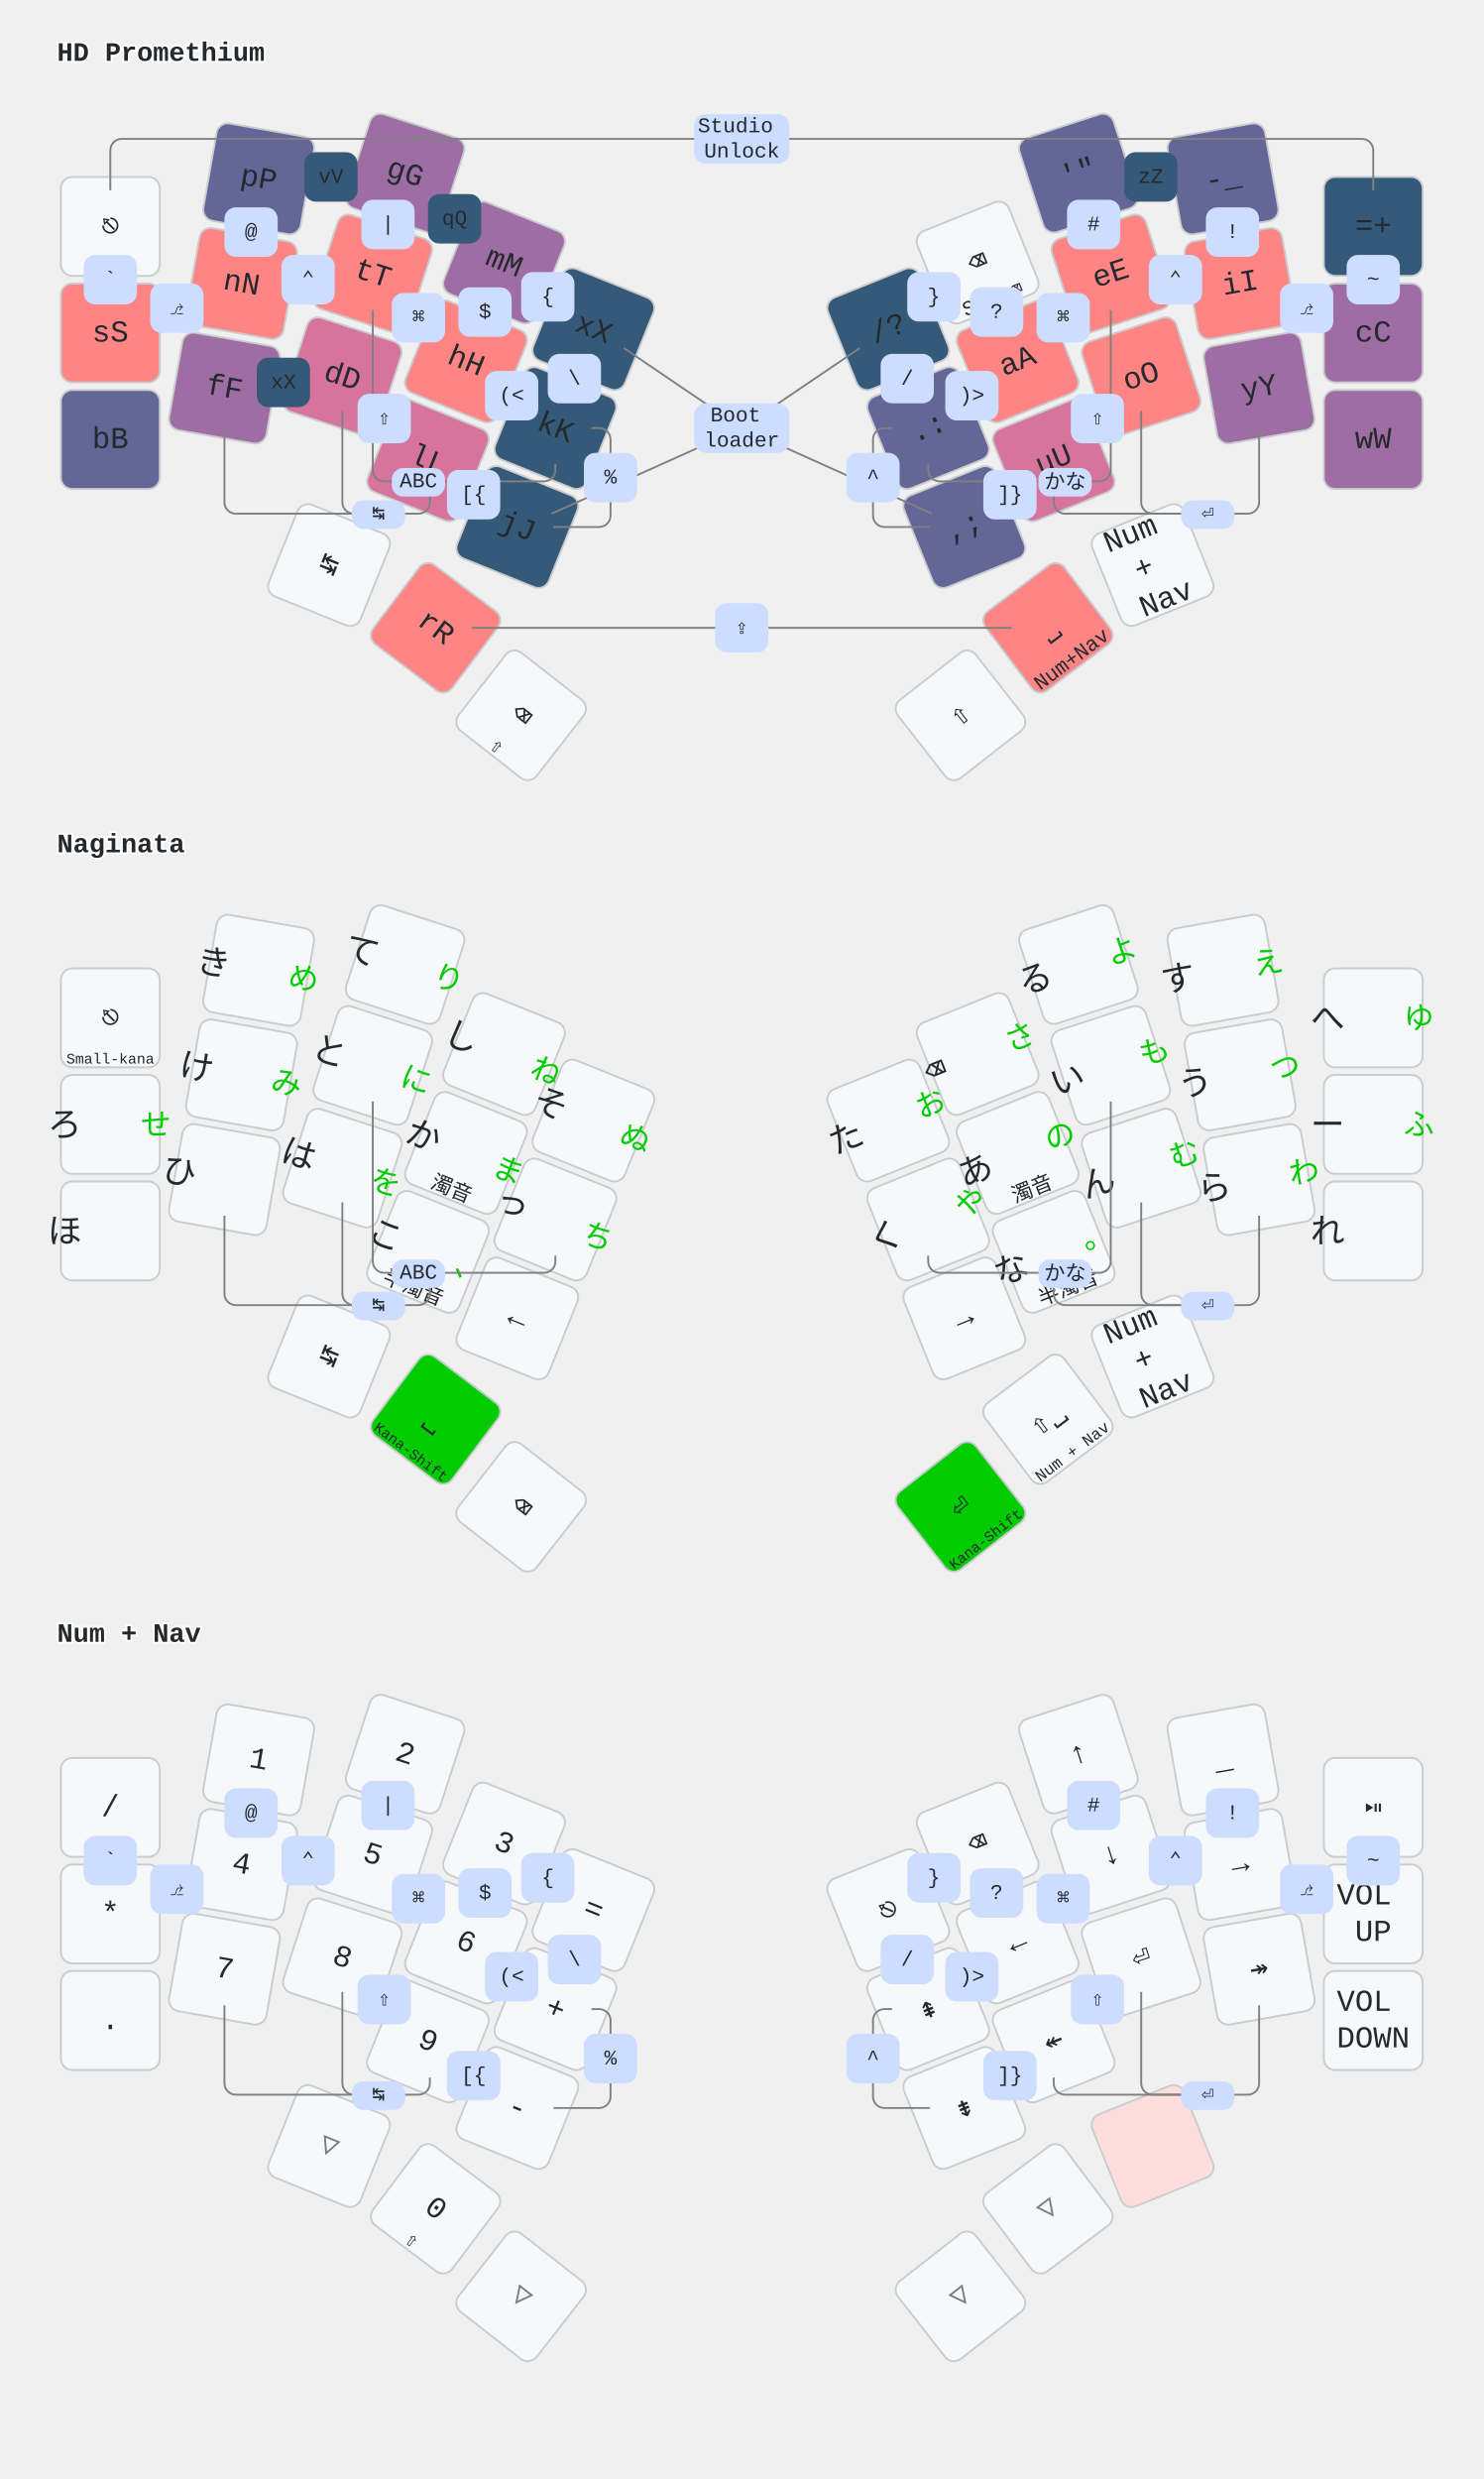
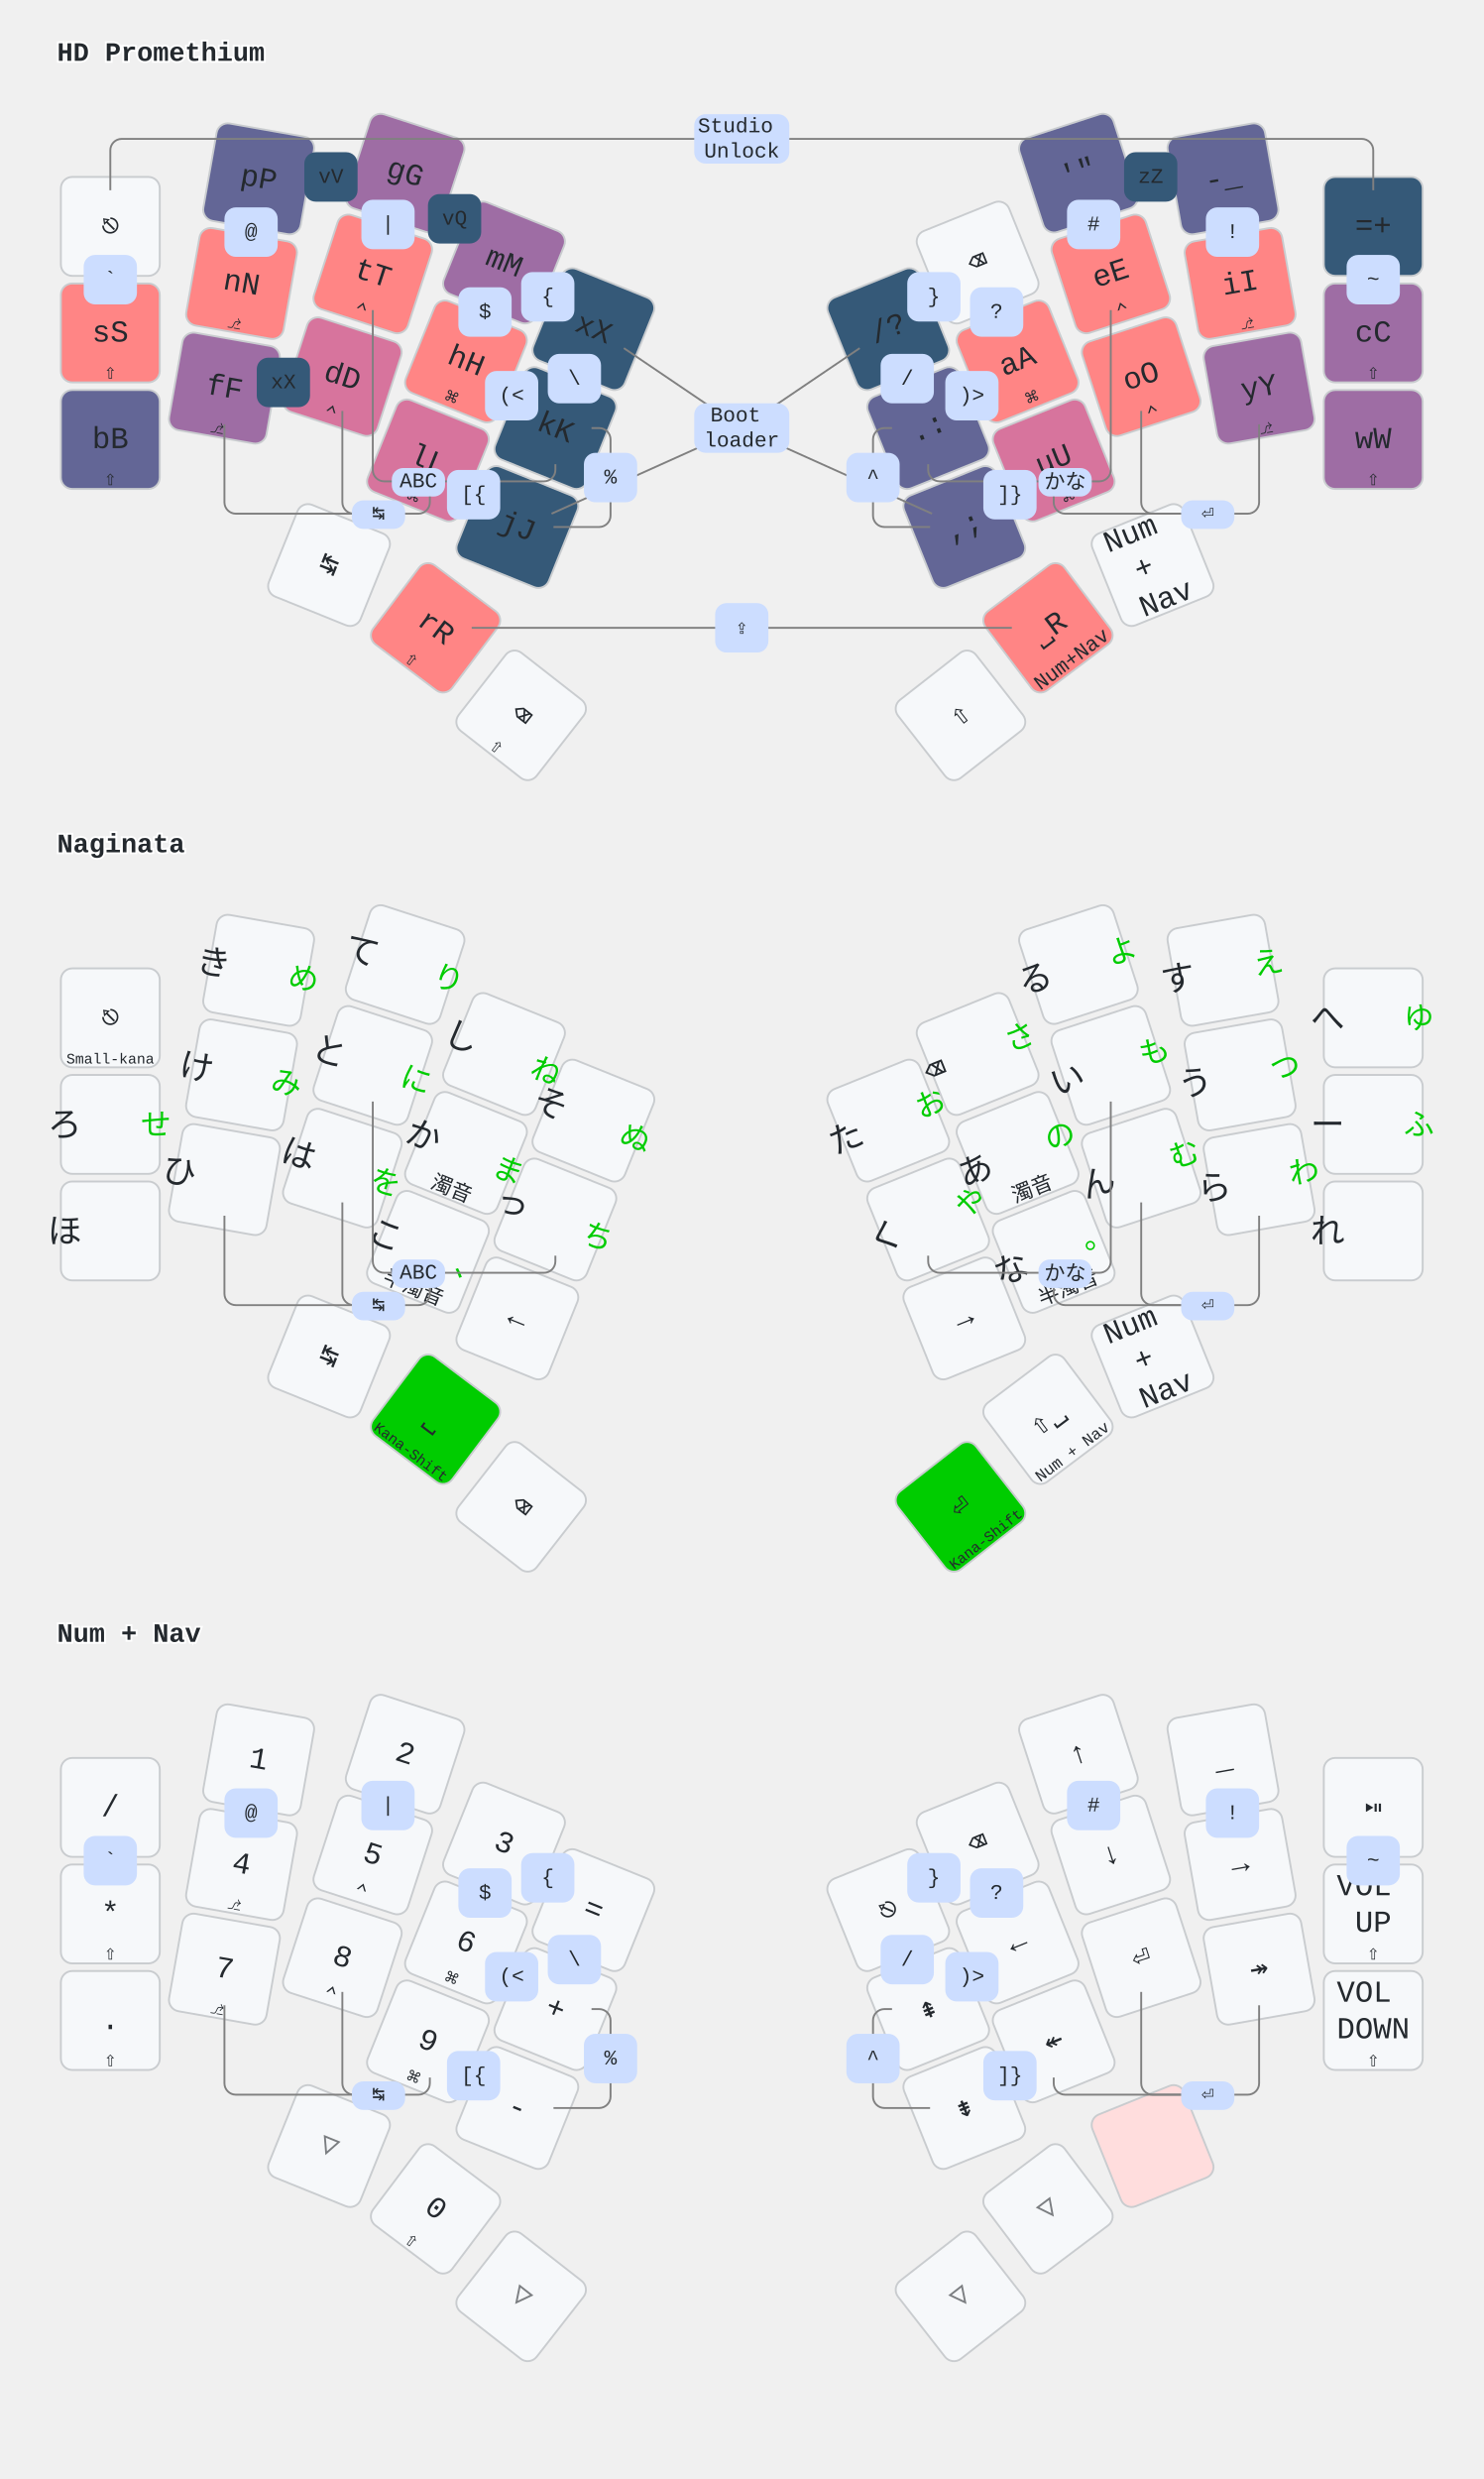
<svg xmlns="http://www.w3.org/2000/svg" width="780" height="1303" viewBox="0 0 780 1303" class="keymap">
  <style>/* inherit to force styles through use tags*/
svg path {
    fill: inherit;
}
/* font and background color specifications */
svg.keymap {
    font-family: SFMono-Regular,Consolas,Liberation Mono,Menlo,monospace;
    font-size: 14px;
    font-kerning: normal;
    text-rendering: optimizeLegibility;
    fill: #24292e;
}

/* default key styling */
rect.key {
    fill: #f6f8fa;
    stroke: #c9cccf;
    stroke-width: 1;
}

/* color accent for combo boxes */
rect.combo {
    fill: #cdf;
}

/* color accent for held keys */
rect.held, rect.combo.held {
    fill: #fdd;
}

/* color accent for ghost (optional) keys */
rect.ghost, rect.combo.ghost {
    stroke-dasharray: 4, 4;
    stroke-width: 2;
}

text {
    text-anchor: middle;
    dominant-baseline: middle;
}

/* styling for layer labels */
text.label {
    font-weight: bold;
    text-anchor: start;
    stroke: white;
    stroke-width: 2;
    paint-order: stroke;
}

text.tap {
    font-size: 16px;
}

/* styling for combo tap, and key hold/shifted label text */
text.combo, text.hold, text.shifted {
    font-size: 11px;
}

text.hold {
    text-anchor: middle;
    dominant-baseline: auto;
}

text.shifted {
    text-anchor: middle;
    dominant-baseline: hanging;
}

/* styling for hold/shifted label text in combo box */
text.combo.hold, text.combo.shifted {
    font-size: 8px;
}

/* lighter symbol for transparent keys */
text.trans {
    fill: #7b7e81;
}

/* styling for combo dendrons */
path.combo {
    stroke-width: 1;
    stroke: gray;
    fill: none;
}

/* Start Tabler Icons Cleanup */
/* cannot use height/width with glyphs */
.icon-tabler &gt; path {
    fill: inherit;
    stroke: inherit;
}
/* hide tabler's default box */
.icon-tabler &gt; path[stroke="none"][fill="none"] {
    visibility: collapse;
}

rect.low {
    fill: #355978;
}
rect.medium-low {
    fill: #636696;
}
rect.medium {
    fill: #9E6DA4;
}
rect.medium-high {
    fill: #D7749D;
}
rect.high {
    fill: #FF8585;
}

/* green styling for Naginata kana-shift */
rect.kshift {
    fill: #00CC00;
}
text.left {
    font-size: 18px;
    translate: 16px 7px;
}
text.right {
    fill: #00CC00;
    font-size: 16px;
    translate: -16px -10px;
}
</style>
  <g transform="translate(30, 0)" class="layer-HD Promethium">
    <text x="0" y="28" class="label" id="HD-Promethium">HD Promethium</text>
    <g transform="translate(0, 56)">
      <g transform="translate(28, 63)" class="key keypos-0">
        <rect rx="6" ry="6" x="-26" y="-26" width="52" height="52" class="key" />
        <text x="0" y="0" class="key tap">⎋</text>
      </g>
      <g transform="translate(106, 38) rotate(10.0)" class="key medium-low keypos-1">
        <rect rx="6" ry="6" x="-26" y="-26" width="52" height="52" class="key medium-low" />
        <text x="0" y="0" class="key medium-low tap">pP</text>
      </g>
      <g transform="translate(183, 35) rotate(18.0)" class="key medium keypos-2">
        <rect rx="6" ry="6" x="-26" y="-26" width="52" height="52" class="key medium" />
        <text x="0" y="0" class="key medium tap">gG</text>
      </g>
      <g transform="translate(235, 82) rotate(22.0)" class="key medium keypos-3">
        <rect rx="6" ry="6" x="-26" y="-26" width="52" height="52" class="key medium" />
        <text x="0" y="0" class="key medium tap">mM</text>
      </g>
      <g transform="translate(282, 117) rotate(22.0)" class="key low keypos-4">
        <rect rx="6" ry="6" x="-26" y="-26" width="52" height="52" class="key low" />
        <text x="0" y="0" class="key low tap">xX</text>
      </g>
      <g transform="translate(437, 117) rotate(-22.0)" class="key low keypos-5">
        <rect rx="6" ry="6" x="-26" y="-26" width="52" height="52" class="key low" />
        <text x="0" y="0" class="key low tap">/?</text>
      </g>
      <g transform="translate(484, 82) rotate(-22.0)" class="key keypos-6">
        <rect rx="6" ry="6" x="-26" y="-26" width="52" height="52" class="key" />
        <text x="0" y="0" class="key tap">⌫</text>
-         <text x="0" y="24" class="key hold">Sft+⌫</text>
      </g>
      <g transform="translate(537, 35) rotate(-18.0)" class="key medium-low keypos-7">
        <rect rx="6" ry="6" x="-26" y="-26" width="52" height="52" class="key medium-low" />
        <text x="0" y="0" class="key medium-low tap">'"</text>
      </g>
      <g transform="translate(613, 38) rotate(-10.0)" class="key medium-low keypos-8">
        <rect rx="6" ry="6" x="-26" y="-26" width="52" height="52" class="key medium-low" />
        <text x="0" y="0" class="key medium-low tap">-_</text>
      </g>
      <g transform="translate(692, 63)" class="key low keypos-9">
        <rect rx="6" ry="6" x="-26" y="-26" width="52" height="52" class="key low" />
        <text x="0" y="0" class="key low tap">=+</text>
      </g>
      <g transform="translate(28, 119)" class="key high keypos-10">
        <rect rx="6" ry="6" x="-26" y="-26" width="52" height="52" class="key high" />
        <text x="0" y="0" class="key high tap">sS</text>
+         <text x="0" y="24" class="key high hold">⇧</text>
      </g>
      <g transform="translate(97, 93) rotate(10.0)" class="key high keypos-11">
        <rect rx="6" ry="6" x="-26" y="-26" width="52" height="52" class="key high" />
        <text x="0" y="0" class="key high tap">nN</text>
+         <text x="0" y="24" class="key high hold">⎇</text>
      </g>
      <g transform="translate(166, 88) rotate(18.0)" class="key high keypos-12">
        <rect rx="6" ry="6" x="-26" y="-26" width="52" height="52" class="key high" />
        <text x="0" y="0" class="key high tap">tT</text>
+         <text x="0" y="24" class="key high hold">⌃</text>
      </g>
      <g transform="translate(215, 134) rotate(22.0)" class="key high keypos-13">
        <rect rx="6" ry="6" x="-26" y="-26" width="52" height="52" class="key high" />
        <text x="0" y="0" class="key high tap">hH</text>
+         <text x="0" y="24" class="key high hold">⌘</text>
      </g>
      <g transform="translate(262, 169) rotate(22.0)" class="key low keypos-14">
        <rect rx="6" ry="6" x="-26" y="-26" width="52" height="52" class="key low" />
        <text x="0" y="0" class="key low tap">kK</text>
      </g>
      <g transform="translate(458, 169) rotate(-22.0)" class="key medium-low keypos-15">
        <rect rx="6" ry="6" x="-26" y="-26" width="52" height="52" class="key medium-low" />
        <text x="0" y="0" class="key medium-low tap">.:</text>
      </g>
      <g transform="translate(505, 134) rotate(-22.0)" class="key high keypos-16">
        <rect rx="6" ry="6" x="-26" y="-26" width="52" height="52" class="key high" />
        <text x="0" y="0" class="key high tap">aA</text>
+         <text x="0" y="24" class="key high hold">⌘</text>
      </g>
      <g transform="translate(554, 88) rotate(-18.0)" class="key high keypos-17">
        <rect rx="6" ry="6" x="-26" y="-26" width="52" height="52" class="key high" />
        <text x="0" y="0" class="key high tap">eE</text>
+         <text x="0" y="24" class="key high hold">⌃</text>
      </g>
      <g transform="translate(622, 93) rotate(-10.0)" class="key high keypos-18">
        <rect rx="6" ry="6" x="-26" y="-26" width="52" height="52" class="key high" />
        <text x="0" y="0" class="key high tap">iI</text>
+         <text x="0" y="24" class="key high hold">⎇</text>
      </g>
      <g transform="translate(692, 119)" class="key medium keypos-19">
        <rect rx="6" ry="6" x="-26" y="-26" width="52" height="52" class="key medium" />
        <text x="0" y="0" class="key medium tap">cC</text>
+         <text x="0" y="24" class="key medium hold">⇧</text>
      </g>
      <g transform="translate(28, 175)" class="key medium-low keypos-20">
        <rect rx="6" ry="6" x="-26" y="-26" width="52" height="52" class="key medium-low" />
        <text x="0" y="0" class="key medium-low tap">bB</text>
+         <text x="0" y="24" class="key medium-low hold">⇧</text>
      </g>
      <g transform="translate(88, 148) rotate(10.0)" class="key medium keypos-21">
        <rect rx="6" ry="6" x="-26" y="-26" width="52" height="52" class="key medium" />
        <text x="0" y="0" class="key medium tap">fF</text>
+         <text x="0" y="24" class="key medium hold">⎇</text>
      </g>
      <g transform="translate(150, 142) rotate(18.0)" class="key medium-high keypos-22">
        <rect rx="6" ry="6" x="-26" y="-26" width="52" height="52" class="key medium-high" />
        <text x="0" y="0" class="key medium-high tap">dD</text>
+         <text x="0" y="24" class="key medium-high hold">⌃</text>
      </g>
      <g transform="translate(195, 186) rotate(22.0)" class="key medium-high keypos-23">
        <rect rx="6" ry="6" x="-26" y="-26" width="52" height="52" class="key medium-high" />
        <text x="0" y="0" class="key medium-high tap">lL</text>
+         <text x="0" y="24" class="key medium-high hold">⌘</text>
      </g>
      <g transform="translate(242, 221) rotate(22.0)" class="key low keypos-24">
        <rect rx="6" ry="6" x="-26" y="-26" width="52" height="52" class="key low" />
        <text x="0" y="0" class="key low tap">jJ</text>
      </g>
      <g transform="translate(477, 221) rotate(-22.0)" class="key medium-low keypos-25">
        <rect rx="6" ry="6" x="-26" y="-26" width="52" height="52" class="key medium-low" />
        <text x="0" y="0" class="key medium-low tap">,;</text>
      </g>
      <g transform="translate(524, 186) rotate(-22.0)" class="key medium-high keypos-26">
        <rect rx="6" ry="6" x="-26" y="-26" width="52" height="52" class="key medium-high" />
        <text x="0" y="0" class="key medium-high tap">uU</text>
+         <text x="0" y="24" class="key medium-high hold">⌘</text>
      </g>
      <g transform="translate(570, 142) rotate(-18.0)" class="key high keypos-27">
        <rect rx="6" ry="6" x="-26" y="-26" width="52" height="52" class="key high" />
        <text x="0" y="0" class="key high tap">oO</text>
+         <text x="0" y="24" class="key high hold">⌃</text>
      </g>
      <g transform="translate(632, 148) rotate(-10.0)" class="key medium keypos-28">
        <rect rx="6" ry="6" x="-26" y="-26" width="52" height="52" class="key medium" />
        <text x="0" y="0" class="key medium tap">yY</text>
+         <text x="0" y="24" class="key medium hold">⎇</text>
      </g>
      <g transform="translate(692, 175)" class="key medium keypos-29">
        <rect rx="6" ry="6" x="-26" y="-26" width="52" height="52" class="key medium" />
        <text x="0" y="0" class="key medium tap">wW</text>
+         <text x="0" y="24" class="key medium hold">⇧</text>
      </g>
      <g transform="translate(143, 241) rotate(22.0)" class="key keypos-30">
        <rect rx="6" ry="6" x="-26" y="-26" width="52" height="52" class="key" />
        <text x="0" y="0" class="key tap">↹</text>
      </g>
      <g transform="translate(199, 274) rotate(37.0)" class="key high keypos-31">
        <rect rx="6" ry="6" x="-26" y="-26" width="52" height="52" class="key high" />
        <text x="0" y="0" class="key high tap">rR</text>
+         <text x="0" y="24" class="key high hold">⇧</text>
      </g>
      <g transform="translate(244, 320) rotate(38.0)" class="key keypos-32">
        <rect rx="6" ry="6" x="-26" y="-26" width="52" height="52" class="key" />
        <text x="0" y="0" class="key tap">⌫</text>
        <text x="0" y="24" class="key hold">⇧</text>
      </g>
      <g transform="translate(475, 320) rotate(-38.0)" class="key keypos-33">
        <rect rx="6" ry="6" x="-26" y="-26" width="52" height="52" class="key" />
        <text x="0" y="0" class="key tap">⇧</text>
      </g>
      <g transform="translate(521, 274) rotate(-37.0)" class="key high keypos-34">
        <rect rx="6" ry="6" x="-26" y="-26" width="52" height="52" class="key high" />
-         <text x="0" y="0" class="key high tap">⎵</text>
+         <text x="0" y="0" class="key high tap">⎵R</text>
        <text x="0" y="24" class="key high hold">Num+Nav</text>
      </g>
      <g transform="translate(576, 241) rotate(-22.0)" class="key keypos-35">
        <rect rx="6" ry="6" x="-26" y="-26" width="52" height="52" class="key" />
        <a href="#Num--Nav">
          <text x="0" y="0" class="key tap layer-activator">
            <tspan x="0" dy="-1.2em">Num</tspan>
            <tspan x="0" dy="1.2em">+</tspan>
            <tspan x="0" dy="1.2em">Nav</tspan>
          </text>
        </a>
      </g>
      <g class="combo combopos-0">
        <path d="M360,17 h-326 a6.0,6.0 0 0 0 -6.0,6.0 v21" class="combo" />
        <path d="M360,17 h326 a6.0,6.0 0 0 1 6.0,6.0 v21" class="combo" />
        <rect rx="6" ry="6" x="335" y="4" width="50" height="26" class="combo" />
        <text x="360" y="17" class="combo tap">
          <tspan x="360" dy="-0.6em">Studio</tspan>
          <tspan x="360" dy="1.2em">Unlock</tspan>
        </text>
      </g>
      <g class="combo combopos-1">
        <path d="M360,169 l-62,-42" class="combo" />
        <path d="M360,169 l62,-42" class="combo" />
        <path d="M360,169 l-100,45" class="combo" />
        <path d="M360,169 l100,45" class="combo" />
        <rect rx="6" ry="6" x="335" y="156" width="50" height="26" class="combo" />
        <text x="360" y="169" class="combo tap">
          <tspan x="360" dy="-0.6em">Boot</tspan>
          <tspan x="360" dy="1.2em">loader</tspan>
        </text>
      </g>
      <g class="combo combopos-2">
        <path d="M530,197 h-66 a6.0,6.0 0 0 1 -6.0,-6.0 v-3" class="combo" />
        <path d="M530,197 h18 a6.0,6.0 0 0 0 6.0,-6.0 v-84" class="combo" />
        <rect rx="6" ry="6" x="516" y="190" width="28" height="15" class="combo" />
        <text x="530" y="197" class="combo tap">かな</text>
      </g>
      <g class="combo combopos-3">
        <path d="M190,197 h66 a6.0,6.0 0 0 0 6.0,-6.0 v-3" class="combo" />
        <path d="M190,197 h-18 a6.0,6.0 0 0 1 -6.0,-6.0 v-84" class="combo" />
        <rect rx="6" ry="6" x="176" y="190" width="28" height="15" class="combo" />
        <text x="190" y="197" class="combo tap">ABC</text>
      </g>
      <g class="combo combopos-4">
        <path d="M169,214 h21 a6.0,6.0 0 0 0 6.0,-6.0 v-3" class="combo" />
        <path d="M169,214 h-13 a6.0,6.0 0 0 1 -6.0,-6.0 v-48" class="combo" />
        <path d="M169,214 h-75 a6.0,6.0 0 0 1 -6.0,-6.0 v-41" class="combo" />
        <rect rx="6" ry="6" x="155" y="207" width="28" height="15" class="combo" />
        <text x="169" y="214" class="combo tap">↹</text>
      </g>
      <g class="combo combopos-5">
        <path d="M605,214 h-75 a6.0,6.0 0 0 1 -6.0,-6.0 v-3" class="combo" />
        <path d="M605,214 h-29 a6.0,6.0 0 0 1 -6.0,-6.0 v-48" class="combo" />
        <path d="M605,214 h21 a6.0,6.0 0 0 0 6.0,-6.0 v-41" class="combo" />
        <rect rx="6" ry="6" x="591" y="207" width="28" height="15" class="combo" />
        <text x="605" y="214" class="combo tap">⏎</text>
      </g>
-       <g class="combo combopos-6">
-         <rect rx="6" ry="6" x="49" y="93" width="28" height="26" class="combo" />
-         <text x="63" y="106" class="combo tap">⎇</text>
-       </g>
-       <g class="combo combopos-7">
-         <rect rx="6" ry="6" x="643" y="93" width="28" height="26" class="combo" />
-         <text x="657" y="106" class="combo tap">⎇</text>
-       </g>
-       <g class="combo combopos-8">
-         <rect rx="6" ry="6" x="118" y="78" width="28" height="26" class="combo" />
-         <text x="132" y="91" class="combo tap">⌃</text>
-       </g>
-       <g class="combo combopos-9">
-         <rect rx="6" ry="6" x="574" y="78" width="28" height="26" class="combo" />
-         <text x="588" y="91" class="combo tap">⌃</text>
-       </g>
-       <g class="combo combopos-10">
-         <rect rx="6" ry="6" x="176" y="98" width="28" height="26" class="combo" />
-         <text x="190" y="111" class="combo tap">⌘</text>
-       </g>
-       <g class="combo combopos-11">
-         <rect rx="6" ry="6" x="515" y="98" width="28" height="26" class="combo" />
-         <text x="529" y="111" class="combo tap">⌘</text>
-       </g>
-       <g class="combo combopos-12">
-         <rect rx="6" ry="6" x="158" y="151" width="28" height="26" class="combo" />
-         <text x="172" y="164" class="combo tap">⇧</text>
-       </g>
-       <g class="combo combopos-13">
-         <rect rx="6" ry="6" x="533" y="151" width="28" height="26" class="combo" />
-         <text x="547" y="164" class="combo tap">⇧</text>
-       </g>
-       <g class="combo low combopos-14">
+       <g class="combo low combopos-6">
        <rect rx="6" ry="6" x="195" y="46" width="28" height="26" class="combo low" />
-         <text x="209" y="59" class="combo low tap">qQ</text>
-       </g>
-       <g class="combo low combopos-15">
+         <text x="209" y="59" class="combo low tap">vQ</text>
+       </g>
+       <g class="combo low combopos-7">
        <rect rx="6" ry="6" x="561" y="24" width="28" height="26" class="combo low" />
        <text x="575" y="37" class="combo low tap">zZ</text>
      </g>
-       <g class="combo low combopos-16">
+       <g class="combo low combopos-8">
        <rect rx="6" ry="6" x="130" y="24" width="28" height="26" class="combo low" />
        <text x="144" y="37" class="combo low tap">vV</text>
      </g>
-       <g class="combo low combopos-17">
+       <g class="combo low combopos-9">
        <rect rx="6" ry="6" x="105" y="132" width="28" height="26" class="combo low" />
        <text x="119" y="145" class="combo low tap">xX</text>
      </g>
-       <g class="combo combopos-18">
+       <g class="combo combopos-10">
        <path d="M360,274 l-142,0" class="combo" />
        <path d="M360,274 l142,0" class="combo" />
        <rect rx="6" ry="6" x="346" y="261" width="28" height="26" class="combo" />
        <text x="360" y="274" class="combo tap">⇪</text>
      </g>
-       <g class="combo combopos-19">
+       <g class="combo combopos-11">
        <rect rx="6" ry="6" x="14" y="78" width="28" height="26" class="combo" />
        <text x="28" y="91" class="combo tap">`</text>
      </g>
-       <g class="combo combopos-20">
+       <g class="combo combopos-12">
        <rect rx="6" ry="6" x="88" y="53" width="28" height="26" class="combo" />
        <text x="102" y="66" class="combo tap">@</text>
      </g>
-       <g class="combo combopos-21">
+       <g class="combo combopos-13">
        <rect rx="6" ry="6" x="160" y="49" width="28" height="26" class="combo" />
        <text x="174" y="62" class="combo tap">|</text>
      </g>
-       <g class="combo combopos-22">
+       <g class="combo combopos-14">
        <rect rx="6" ry="6" x="211" y="95" width="28" height="26" class="combo" />
        <text x="225" y="108" class="combo tap">$</text>
      </g>
-       <g class="combo combopos-23">
+       <g class="combo combopos-15">
        <rect rx="6" ry="6" x="258" y="130" width="28" height="26" class="combo" />
        <text x="272" y="143" class="combo tap">\</text>
      </g>
-       <g class="combo combopos-24">
+       <g class="combo combopos-16">
        <path d="M291,195 v-20 a6.0,6.0 0 0 0 -6.0,-6.0 h-4" class="combo" />
        <path d="M291,195 v20 a6.0,6.0 0 0 1 -6.0,6.0 h-24" class="combo" />
        <rect rx="6" ry="6" x="277" y="182" width="28" height="26" class="combo" />
        <text x="291" y="195" class="combo tap">%</text>
      </g>
-       <g class="combo combopos-25">
+       <g class="combo combopos-17">
        <path d="M429,195 v-20 a6.0,6.0 0 0 1 6.0,-6.0 h4" class="combo" />
        <path d="M429,195 v20 a6.0,6.0 0 0 0 6.0,6.0 h24" class="combo" />
        <rect rx="6" ry="6" x="415" y="182" width="28" height="26" class="combo" />
        <text x="429" y="195" class="combo tap">^</text>
      </g>
-       <g class="combo combopos-26">
+       <g class="combo combopos-18">
        <rect rx="6" ry="6" x="433" y="130" width="28" height="26" class="combo" />
        <text x="447" y="143" class="combo tap">/</text>
      </g>
-       <g class="combo combopos-27">
+       <g class="combo combopos-19">
        <rect rx="6" ry="6" x="480" y="95" width="28" height="26" class="combo" />
        <text x="494" y="108" class="combo tap">?</text>
      </g>
-       <g class="combo combopos-28">
+       <g class="combo combopos-20">
        <rect rx="6" ry="6" x="531" y="49" width="28" height="26" class="combo" />
        <text x="545" y="62" class="combo tap">#</text>
      </g>
-       <g class="combo combopos-29">
+       <g class="combo combopos-21">
        <rect rx="6" ry="6" x="604" y="53" width="28" height="26" class="combo" />
        <text x="618" y="66" class="combo tap">!</text>
      </g>
-       <g class="combo combopos-30">
+       <g class="combo combopos-22">
        <rect rx="6" ry="6" x="678" y="78" width="28" height="26" class="combo" />
        <text x="692" y="91" class="combo tap">~</text>
      </g>
-       <g class="combo combopos-31">
+       <g class="combo combopos-23">
        <rect rx="6" ry="6" x="244" y="87" width="28" height="26" class="combo" />
        <text x="258" y="100" class="combo tap">{</text>
      </g>
-       <g class="combo combopos-32">
+       <g class="combo combopos-24">
        <rect rx="6" ry="6" x="447" y="87" width="28" height="26" class="combo" />
        <text x="461" y="100" class="combo tap">}</text>
      </g>
-       <g class="combo combopos-33">
+       <g class="combo combopos-25">
        <rect rx="6" ry="6" x="225" y="139" width="28" height="26" class="combo" />
        <text x="239" y="152" class="combo tap">(&lt;</text>
      </g>
-       <g class="combo combopos-34">
+       <g class="combo combopos-26">
        <rect rx="6" ry="6" x="467" y="139" width="28" height="26" class="combo" />
        <text x="481" y="152" class="combo tap">)&gt;</text>
      </g>
-       <g class="combo combopos-35">
+       <g class="combo combopos-27">
        <rect rx="6" ry="6" x="205" y="191" width="28" height="26" class="combo" />
        <text x="219" y="204" class="combo tap">[{</text>
      </g>
-       <g class="combo combopos-36">
+       <g class="combo combopos-28">
        <rect rx="6" ry="6" x="487" y="191" width="28" height="26" class="combo" />
        <text x="501" y="204" class="combo tap">]}</text>
      </g>
    </g>
  </g>
  <g transform="translate(30, 416)" class="layer-Naginata">
    <text x="0" y="28" class="label" id="Naginata">Naginata</text>
    <g transform="translate(0, 56)">
      <g transform="translate(28, 63)" class="key keypos-0">
        <rect rx="6" ry="6" x="-26" y="-26" width="52" height="52" class="key" />
        <text x="0" y="0" class="key tap">⎋</text>
        <text x="0" y="24" class="key hold">
          <tspan style="font-size: 70%">Small-kana</tspan>
        </text>
      </g>
      <g transform="translate(106, 38) rotate(10.0)" class="key keypos-1">
        <rect rx="6" ry="6" x="-26" y="-26" width="52" height="52" class="key" />
        <text x="-24" y="0" class="key left">き</text>
        <text x="24" y="0" class="key right">め</text>
      </g>
      <g transform="translate(183, 35) rotate(18.0)" class="key keypos-2">
        <rect rx="6" ry="6" x="-26" y="-26" width="52" height="52" class="key" />
        <text x="-24" y="0" class="key left">て</text>
        <text x="24" y="0" class="key right">り</text>
      </g>
      <g transform="translate(235, 82) rotate(22.0)" class="key keypos-3">
        <rect rx="6" ry="6" x="-26" y="-26" width="52" height="52" class="key" />
        <text x="-24" y="0" class="key left">し</text>
        <text x="24" y="0" class="key right">ね</text>
      </g>
      <g transform="translate(282, 117) rotate(22.0)" class="key keypos-4">
        <rect rx="6" ry="6" x="-26" y="-26" width="52" height="52" class="key" />
        <text x="-24" y="0" class="key left">そ</text>
        <text x="24" y="0" class="key right">ぬ</text>
      </g>
      <g transform="translate(437, 117) rotate(-22.0)" class="key keypos-5">
        <rect rx="6" ry="6" x="-26" y="-26" width="52" height="52" class="key" />
        <text x="-24" y="0" class="key left">た</text>
        <text x="24" y="0" class="key right">お</text>
      </g>
      <g transform="translate(484, 82) rotate(-22.0)" class="key keypos-6">
        <rect rx="6" ry="6" x="-26" y="-26" width="52" height="52" class="key" />
        <text x="-24" y="0" class="key left">⌫</text>
        <text x="24" y="0" class="key right">さ</text>
      </g>
      <g transform="translate(537, 35) rotate(-18.0)" class="key keypos-7">
        <rect rx="6" ry="6" x="-26" y="-26" width="52" height="52" class="key" />
        <text x="-24" y="0" class="key left">る</text>
        <text x="24" y="0" class="key right">よ</text>
      </g>
      <g transform="translate(613, 38) rotate(-10.0)" class="key keypos-8">
        <rect rx="6" ry="6" x="-26" y="-26" width="52" height="52" class="key" />
        <text x="-24" y="0" class="key left">す</text>
        <text x="24" y="0" class="key right">え</text>
      </g>
      <g transform="translate(692, 63)" class="key keypos-9">
        <rect rx="6" ry="6" x="-26" y="-26" width="52" height="52" class="key" />
        <text x="-24" y="0" class="key left">へ</text>
        <text x="24" y="0" class="key right">ゆ</text>
      </g>
      <g transform="translate(28, 119)" class="key keypos-10">
        <rect rx="6" ry="6" x="-26" y="-26" width="52" height="52" class="key" />
        <text x="-24" y="0" class="key left">ろ</text>
        <text x="24" y="0" class="key right">せ</text>
      </g>
      <g transform="translate(97, 93) rotate(10.0)" class="key keypos-11">
        <rect rx="6" ry="6" x="-26" y="-26" width="52" height="52" class="key" />
        <text x="-24" y="0" class="key left">け</text>
        <text x="24" y="0" class="key right">み</text>
      </g>
      <g transform="translate(166, 88) rotate(18.0)" class="key keypos-12">
        <rect rx="6" ry="6" x="-26" y="-26" width="52" height="52" class="key" />
        <text x="-24" y="0" class="key left">と</text>
        <text x="24" y="0" class="key right">に</text>
      </g>
      <g transform="translate(215, 134) rotate(22.0)" class="key keypos-13">
        <rect rx="6" ry="6" x="-26" y="-26" width="52" height="52" class="key" />
        <text x="0" y="24" class="key hold">濁音</text>
        <text x="-24" y="0" class="key left">か</text>
        <text x="24" y="0" class="key right">ま</text>
      </g>
      <g transform="translate(262, 169) rotate(22.0)" class="key keypos-14">
        <rect rx="6" ry="6" x="-26" y="-26" width="52" height="52" class="key" />
        <text x="-24" y="0" class="key left">っ</text>
        <text x="24" y="0" class="key right">ち</text>
      </g>
      <g transform="translate(458, 169) rotate(-22.0)" class="key keypos-15">
        <rect rx="6" ry="6" x="-26" y="-26" width="52" height="52" class="key" />
        <text x="-24" y="0" class="key left">く</text>
        <text x="24" y="0" class="key right">や</text>
      </g>
      <g transform="translate(505, 134) rotate(-22.0)" class="key keypos-16">
        <rect rx="6" ry="6" x="-26" y="-26" width="52" height="52" class="key" />
        <text x="0" y="24" class="key hold">濁音</text>
        <text x="-24" y="0" class="key left">あ</text>
        <text x="24" y="0" class="key right">の</text>
      </g>
      <g transform="translate(554, 88) rotate(-18.0)" class="key keypos-17">
        <rect rx="6" ry="6" x="-26" y="-26" width="52" height="52" class="key" />
        <text x="-24" y="0" class="key left">い</text>
        <text x="24" y="0" class="key right">も</text>
      </g>
      <g transform="translate(622, 93) rotate(-10.0)" class="key keypos-18">
        <rect rx="6" ry="6" x="-26" y="-26" width="52" height="52" class="key" />
        <text x="-24" y="0" class="key left">う</text>
        <text x="24" y="0" class="key right">つ</text>
      </g>
      <g transform="translate(692, 119)" class="key keypos-19">
        <rect rx="6" ry="6" x="-26" y="-26" width="52" height="52" class="key" />
        <text x="-24" y="0" class="key left">ー</text>
        <text x="24" y="0" class="key right">ふ</text>
      </g>
      <g transform="translate(28, 175)" class="key keypos-20">
        <rect rx="6" ry="6" x="-26" y="-26" width="52" height="52" class="key" />
        <text x="-24" y="0" class="key left">ほ</text>
      </g>
      <g transform="translate(88, 148) rotate(10.0)" class="key keypos-21">
        <rect rx="6" ry="6" x="-26" y="-26" width="52" height="52" class="key" />
        <text x="-24" y="0" class="key left">ひ</text>
      </g>
      <g transform="translate(150, 142) rotate(18.0)" class="key keypos-22">
        <rect rx="6" ry="6" x="-26" y="-26" width="52" height="52" class="key" />
        <text x="-24" y="0" class="key left">は</text>
        <text x="24" y="0" class="key right">を</text>
      </g>
      <g transform="translate(195, 186) rotate(22.0)" class="key keypos-23">
        <rect rx="6" ry="6" x="-26" y="-26" width="52" height="52" class="key" />
        <text x="0" y="24" class="key hold">半濁音</text>
        <text x="-24" y="0" class="key left">こ</text>
        <text x="24" y="0" class="key right">、</text>
      </g>
      <g transform="translate(242, 221) rotate(22.0)" class="key keypos-24">
        <rect rx="6" ry="6" x="-26" y="-26" width="52" height="52" class="key" />
        <text x="0" y="0" class="key tap">←</text>
      </g>
      <g transform="translate(477, 221) rotate(-22.0)" class="key keypos-25">
        <rect rx="6" ry="6" x="-26" y="-26" width="52" height="52" class="key" />
        <text x="0" y="0" class="key tap">→</text>
      </g>
      <g transform="translate(524, 186) rotate(-22.0)" class="key keypos-26">
        <rect rx="6" ry="6" x="-26" y="-26" width="52" height="52" class="key" />
        <text x="0" y="24" class="key hold">半濁音</text>
        <text x="-24" y="0" class="key left">な</text>
        <text x="24" y="0" class="key right">。</text>
      </g>
      <g transform="translate(570, 142) rotate(-18.0)" class="key keypos-27">
        <rect rx="6" ry="6" x="-26" y="-26" width="52" height="52" class="key" />
        <text x="-24" y="0" class="key left">ん</text>
        <text x="24" y="0" class="key right">む</text>
      </g>
      <g transform="translate(632, 148) rotate(-10.0)" class="key keypos-28">
        <rect rx="6" ry="6" x="-26" y="-26" width="52" height="52" class="key" />
        <text x="-24" y="0" class="key left">ら</text>
        <text x="24" y="0" class="key right">わ</text>
      </g>
      <g transform="translate(692, 175)" class="key keypos-29">
        <rect rx="6" ry="6" x="-26" y="-26" width="52" height="52" class="key" />
        <text x="-24" y="0" class="key left">れ</text>
      </g>
      <g transform="translate(143, 241) rotate(22.0)" class="key keypos-30">
        <rect rx="6" ry="6" x="-26" y="-26" width="52" height="52" class="key" />
        <text x="0" y="0" class="key tap">↹</text>
      </g>
      <g transform="translate(199, 274) rotate(37.0)" class="key kshift keypos-31">
        <rect rx="6" ry="6" x="-26" y="-26" width="52" height="52" class="key kshift" />
        <text x="0" y="0" class="key kshift tap">⎵</text>
        <text x="0" y="24" class="key kshift hold">
          <tspan style="font-size: 70%">Kana-Shift</tspan>
        </text>
      </g>
      <g transform="translate(244, 320) rotate(38.0)" class="key keypos-32">
        <rect rx="6" ry="6" x="-26" y="-26" width="52" height="52" class="key" />
        <text x="0" y="0" class="key tap">⌫</text>
      </g>
      <g transform="translate(475, 320) rotate(-38.0)" class="key kshift keypos-33">
        <rect rx="6" ry="6" x="-26" y="-26" width="52" height="52" class="key kshift" />
        <text x="0" y="0" class="key kshift tap">⏎</text>
        <text x="0" y="24" class="key kshift hold">
          <tspan style="font-size: 70%">Kana-Shift</tspan>
        </text>
      </g>
      <g transform="translate(521, 274) rotate(-37.0)" class="key keypos-34">
        <rect rx="6" ry="6" x="-26" y="-26" width="52" height="52" class="key" />
        <text x="0" y="0" class="key tap">⇧⎵</text>
        <a href="#Num--Nav">
          <text x="0" y="24" class="key hold layer-activator">
            <tspan style="font-size: 78%">Num + Nav</tspan>
          </text>
        </a>
      </g>
      <g transform="translate(576, 241) rotate(-22.0)" class="key keypos-35">
        <rect rx="6" ry="6" x="-26" y="-26" width="52" height="52" class="key" />
        <a href="#Num--Nav">
          <text x="0" y="0" class="key tap layer-activator">
            <tspan x="0" dy="-1.2em">Num</tspan>
            <tspan x="0" dy="1.2em">+</tspan>
            <tspan x="0" dy="1.2em">Nav</tspan>
          </text>
        </a>
      </g>
      <g class="combo combopos-0">
        <path d="M530,197 h-66 a6.0,6.0 0 0 1 -6.0,-6.0 v-3" class="combo" />
        <path d="M530,197 h18 a6.0,6.0 0 0 0 6.0,-6.0 v-84" class="combo" />
        <rect rx="6" ry="6" x="516" y="190" width="28" height="15" class="combo" />
        <text x="530" y="197" class="combo tap">かな</text>
      </g>
      <g class="combo combopos-1">
        <path d="M190,197 h66 a6.0,6.0 0 0 0 6.0,-6.0 v-3" class="combo" />
        <path d="M190,197 h-18 a6.0,6.0 0 0 1 -6.0,-6.0 v-84" class="combo" />
        <rect rx="6" ry="6" x="176" y="190" width="28" height="15" class="combo" />
        <text x="190" y="197" class="combo tap">ABC</text>
      </g>
      <g class="combo combopos-2">
        <path d="M169,214 h21 a6.0,6.0 0 0 0 6.0,-6.0 v-3" class="combo" />
        <path d="M169,214 h-13 a6.0,6.0 0 0 1 -6.0,-6.0 v-48" class="combo" />
        <path d="M169,214 h-75 a6.0,6.0 0 0 1 -6.0,-6.0 v-41" class="combo" />
        <rect rx="6" ry="6" x="155" y="207" width="28" height="15" class="combo" />
        <text x="169" y="214" class="combo tap">↹</text>
      </g>
      <g class="combo combopos-3">
        <path d="M605,214 h-75 a6.0,6.0 0 0 1 -6.0,-6.0 v-3" class="combo" />
        <path d="M605,214 h-29 a6.0,6.0 0 0 1 -6.0,-6.0 v-48" class="combo" />
        <path d="M605,214 h21 a6.0,6.0 0 0 0 6.0,-6.0 v-41" class="combo" />
        <rect rx="6" ry="6" x="591" y="207" width="28" height="15" class="combo" />
        <text x="605" y="214" class="combo tap">⏎</text>
      </g>
    </g>
  </g>
  <g transform="translate(30, 831)" class="layer-Num + Nav">
    <text x="0" y="28" class="label" id="Num--Nav">Num + Nav</text>
    <g transform="translate(0, 56)">
      <g transform="translate(28, 63)" class="key keypos-0">
        <rect rx="6" ry="6" x="-26" y="-26" width="52" height="52" class="key" />
        <text x="0" y="0" class="key tap">/</text>
      </g>
      <g transform="translate(106, 38) rotate(10.0)" class="key keypos-1">
        <rect rx="6" ry="6" x="-26" y="-26" width="52" height="52" class="key" />
        <text x="0" y="0" class="key tap">1</text>
      </g>
      <g transform="translate(183, 35) rotate(18.0)" class="key keypos-2">
        <rect rx="6" ry="6" x="-26" y="-26" width="52" height="52" class="key" />
        <text x="0" y="0" class="key tap">2</text>
      </g>
      <g transform="translate(235, 82) rotate(22.0)" class="key keypos-3">
        <rect rx="6" ry="6" x="-26" y="-26" width="52" height="52" class="key" />
        <text x="0" y="0" class="key tap">3</text>
      </g>
      <g transform="translate(282, 117) rotate(22.0)" class="key keypos-4">
        <rect rx="6" ry="6" x="-26" y="-26" width="52" height="52" class="key" />
        <text x="0" y="0" class="key tap">=</text>
      </g>
      <g transform="translate(437, 117) rotate(-22.0)" class="key keypos-5">
        <rect rx="6" ry="6" x="-26" y="-26" width="52" height="52" class="key" />
        <text x="0" y="0" class="key tap">⎋</text>
      </g>
      <g transform="translate(484, 82) rotate(-22.0)" class="key keypos-6">
        <rect rx="6" ry="6" x="-26" y="-26" width="52" height="52" class="key" />
        <text x="0" y="0" class="key tap">⌫</text>
      </g>
      <g transform="translate(537, 35) rotate(-18.0)" class="key keypos-7">
        <rect rx="6" ry="6" x="-26" y="-26" width="52" height="52" class="key" />
        <text x="0" y="0" class="key tap">↑</text>
      </g>
      <g transform="translate(613, 38) rotate(-10.0)" class="key keypos-8">
        <rect rx="6" ry="6" x="-26" y="-26" width="52" height="52" class="key" />
        <text x="0" y="0" class="key tap">_</text>
      </g>
      <g transform="translate(692, 63)" class="key keypos-9">
        <rect rx="6" ry="6" x="-26" y="-26" width="52" height="52" class="key" />
        <text x="0" y="0" class="key tap">⏯</text>
      </g>
      <g transform="translate(28, 119)" class="key keypos-10">
        <rect rx="6" ry="6" x="-26" y="-26" width="52" height="52" class="key" />
        <text x="0" y="0" class="key tap">*</text>
+         <text x="0" y="24" class="key hold">⇧</text>
      </g>
      <g transform="translate(97, 93) rotate(10.0)" class="key keypos-11">
        <rect rx="6" ry="6" x="-26" y="-26" width="52" height="52" class="key" />
        <text x="0" y="0" class="key tap">4</text>
+         <text x="0" y="24" class="key hold">⎇</text>
      </g>
      <g transform="translate(166, 88) rotate(18.0)" class="key keypos-12">
        <rect rx="6" ry="6" x="-26" y="-26" width="52" height="52" class="key" />
        <text x="0" y="0" class="key tap">5</text>
+         <text x="0" y="24" class="key hold">⌃</text>
      </g>
      <g transform="translate(215, 134) rotate(22.0)" class="key keypos-13">
        <rect rx="6" ry="6" x="-26" y="-26" width="52" height="52" class="key" />
        <text x="0" y="0" class="key tap">6</text>
+         <text x="0" y="24" class="key hold">⌘</text>
      </g>
      <g transform="translate(262, 169) rotate(22.0)" class="key keypos-14">
        <rect rx="6" ry="6" x="-26" y="-26" width="52" height="52" class="key" />
        <text x="0" y="0" class="key tap">+</text>
      </g>
      <g transform="translate(458, 169) rotate(-22.0)" class="key keypos-15">
        <rect rx="6" ry="6" x="-26" y="-26" width="52" height="52" class="key" />
        <text x="0" y="0" class="key tap">⇞</text>
      </g>
      <g transform="translate(505, 134) rotate(-22.0)" class="key keypos-16">
        <rect rx="6" ry="6" x="-26" y="-26" width="52" height="52" class="key" />
        <text x="0" y="0" class="key tap">←</text>
      </g>
      <g transform="translate(554, 88) rotate(-18.0)" class="key keypos-17">
        <rect rx="6" ry="6" x="-26" y="-26" width="52" height="52" class="key" />
        <text x="0" y="0" class="key tap">↓</text>
      </g>
      <g transform="translate(622, 93) rotate(-10.0)" class="key keypos-18">
        <rect rx="6" ry="6" x="-26" y="-26" width="52" height="52" class="key" />
        <text x="0" y="0" class="key tap">→</text>
      </g>
      <g transform="translate(692, 119)" class="key keypos-19">
        <rect rx="6" ry="6" x="-26" y="-26" width="52" height="52" class="key" />
        <text x="0" y="0" class="key tap">
-           <tspan x="0" dy="-0.6em">VOL</tspan>
+           <tspan x="0" dy="-0.9em">VOL</tspan>
          <tspan x="0" dy="1.2em">UP</tspan>
        </text>
+         <text x="0" y="24" class="key hold">⇧</text>
      </g>
      <g transform="translate(28, 175)" class="key keypos-20">
        <rect rx="6" ry="6" x="-26" y="-26" width="52" height="52" class="key" />
        <text x="0" y="0" class="key tap">.</text>
+         <text x="0" y="24" class="key hold">⇧</text>
      </g>
      <g transform="translate(88, 148) rotate(10.0)" class="key keypos-21">
        <rect rx="6" ry="6" x="-26" y="-26" width="52" height="52" class="key" />
        <text x="0" y="0" class="key tap">7</text>
+         <text x="0" y="24" class="key hold">⎇</text>
      </g>
      <g transform="translate(150, 142) rotate(18.0)" class="key keypos-22">
        <rect rx="6" ry="6" x="-26" y="-26" width="52" height="52" class="key" />
        <text x="0" y="0" class="key tap">8</text>
+         <text x="0" y="24" class="key hold">⌃</text>
      </g>
      <g transform="translate(195, 186) rotate(22.0)" class="key keypos-23">
        <rect rx="6" ry="6" x="-26" y="-26" width="52" height="52" class="key" />
        <text x="0" y="0" class="key tap">9</text>
+         <text x="0" y="24" class="key hold">⌘</text>
      </g>
      <g transform="translate(242, 221) rotate(22.0)" class="key keypos-24">
        <rect rx="6" ry="6" x="-26" y="-26" width="52" height="52" class="key" />
        <text x="0" y="0" class="key tap">-</text>
      </g>
      <g transform="translate(477, 221) rotate(-22.0)" class="key keypos-25">
        <rect rx="6" ry="6" x="-26" y="-26" width="52" height="52" class="key" />
        <text x="0" y="0" class="key tap">⇟</text>
      </g>
      <g transform="translate(524, 186) rotate(-22.0)" class="key keypos-26">
        <rect rx="6" ry="6" x="-26" y="-26" width="52" height="52" class="key" />
        <text x="0" y="0" class="key tap">↞</text>
      </g>
      <g transform="translate(570, 142) rotate(-18.0)" class="key keypos-27">
        <rect rx="6" ry="6" x="-26" y="-26" width="52" height="52" class="key" />
        <text x="0" y="0" class="key tap">⏎</text>
      </g>
      <g transform="translate(632, 148) rotate(-10.0)" class="key keypos-28">
        <rect rx="6" ry="6" x="-26" y="-26" width="52" height="52" class="key" />
        <text x="0" y="0" class="key tap">↠</text>
      </g>
      <g transform="translate(692, 175)" class="key keypos-29">
        <rect rx="6" ry="6" x="-26" y="-26" width="52" height="52" class="key" />
        <text x="0" y="0" class="key tap">
-           <tspan x="0" dy="-0.6em">VOL</tspan>
+           <tspan x="0" dy="-0.9em">VOL</tspan>
          <tspan x="0" dy="1.2em">DOWN</tspan>
        </text>
+         <text x="0" y="24" class="key hold">⇧</text>
      </g>
      <g transform="translate(143, 241) rotate(22.0)" class="key trans keypos-30">
        <rect rx="6" ry="6" x="-26" y="-26" width="52" height="52" class="key trans" />
        <text x="0" y="0" class="key trans tap">▽</text>
      </g>
      <g transform="translate(199, 274) rotate(37.0)" class="key keypos-31">
        <rect rx="6" ry="6" x="-26" y="-26" width="52" height="52" class="key" />
        <text x="0" y="0" class="key tap">0</text>
        <text x="0" y="24" class="key hold">⇧</text>
      </g>
      <g transform="translate(244, 320) rotate(38.0)" class="key trans keypos-32">
        <rect rx="6" ry="6" x="-26" y="-26" width="52" height="52" class="key trans" />
        <text x="0" y="0" class="key trans tap">▽</text>
      </g>
      <g transform="translate(475, 320) rotate(-38.0)" class="key trans keypos-33">
        <rect rx="6" ry="6" x="-26" y="-26" width="52" height="52" class="key trans" />
        <text x="0" y="0" class="key trans tap">▽</text>
      </g>
      <g transform="translate(521, 274) rotate(-37.0)" class="key trans keypos-34">
        <rect rx="6" ry="6" x="-26" y="-26" width="52" height="52" class="key trans" />
        <text x="0" y="0" class="key trans tap">▽</text>
      </g>
      <g transform="translate(576, 241) rotate(-22.0)" class="key held keypos-35">
        <rect rx="6" ry="6" x="-26" y="-26" width="52" height="52" class="key held" />
      </g>
      <g class="combo combopos-0">
        <path d="M169,214 h21 a6.0,6.0 0 0 0 6.0,-6.0 v-3" class="combo" />
        <path d="M169,214 h-13 a6.0,6.0 0 0 1 -6.0,-6.0 v-48" class="combo" />
        <path d="M169,214 h-75 a6.0,6.0 0 0 1 -6.0,-6.0 v-41" class="combo" />
        <rect rx="6" ry="6" x="155" y="207" width="28" height="15" class="combo" />
        <text x="169" y="214" class="combo tap">↹</text>
      </g>
      <g class="combo combopos-1">
        <path d="M605,214 h-75 a6.0,6.0 0 0 1 -6.0,-6.0 v-3" class="combo" />
        <path d="M605,214 h-29 a6.0,6.0 0 0 1 -6.0,-6.0 v-48" class="combo" />
        <path d="M605,214 h21 a6.0,6.0 0 0 0 6.0,-6.0 v-41" class="combo" />
        <rect rx="6" ry="6" x="591" y="207" width="28" height="15" class="combo" />
        <text x="605" y="214" class="combo tap">⏎</text>
      </g>
      <g class="combo combopos-2">
-         <rect rx="6" ry="6" x="49" y="93" width="28" height="26" class="combo" />
-         <text x="63" y="106" class="combo tap">⎇</text>
-       </g>
-       <g class="combo combopos-3">
-         <rect rx="6" ry="6" x="643" y="93" width="28" height="26" class="combo" />
-         <text x="657" y="106" class="combo tap">⎇</text>
-       </g>
-       <g class="combo combopos-4">
-         <rect rx="6" ry="6" x="118" y="78" width="28" height="26" class="combo" />
-         <text x="132" y="91" class="combo tap">⌃</text>
-       </g>
-       <g class="combo combopos-5">
-         <rect rx="6" ry="6" x="574" y="78" width="28" height="26" class="combo" />
-         <text x="588" y="91" class="combo tap">⌃</text>
-       </g>
-       <g class="combo combopos-6">
-         <rect rx="6" ry="6" x="176" y="98" width="28" height="26" class="combo" />
-         <text x="190" y="111" class="combo tap">⌘</text>
-       </g>
-       <g class="combo combopos-7">
-         <rect rx="6" ry="6" x="515" y="98" width="28" height="26" class="combo" />
-         <text x="529" y="111" class="combo tap">⌘</text>
-       </g>
-       <g class="combo combopos-8">
-         <rect rx="6" ry="6" x="158" y="151" width="28" height="26" class="combo" />
-         <text x="172" y="164" class="combo tap">⇧</text>
-       </g>
-       <g class="combo combopos-9">
-         <rect rx="6" ry="6" x="533" y="151" width="28" height="26" class="combo" />
-         <text x="547" y="164" class="combo tap">⇧</text>
-       </g>
-       <g class="combo combopos-10">
        <rect rx="6" ry="6" x="14" y="78" width="28" height="26" class="combo" />
        <text x="28" y="91" class="combo tap">`</text>
      </g>
-       <g class="combo combopos-11">
+       <g class="combo combopos-3">
        <rect rx="6" ry="6" x="88" y="53" width="28" height="26" class="combo" />
        <text x="102" y="66" class="combo tap">@</text>
      </g>
-       <g class="combo combopos-12">
+       <g class="combo combopos-4">
        <rect rx="6" ry="6" x="160" y="49" width="28" height="26" class="combo" />
        <text x="174" y="62" class="combo tap">|</text>
      </g>
-       <g class="combo combopos-13">
+       <g class="combo combopos-5">
        <rect rx="6" ry="6" x="211" y="95" width="28" height="26" class="combo" />
        <text x="225" y="108" class="combo tap">$</text>
      </g>
-       <g class="combo combopos-14">
+       <g class="combo combopos-6">
        <rect rx="6" ry="6" x="258" y="130" width="28" height="26" class="combo" />
        <text x="272" y="143" class="combo tap">\</text>
      </g>
-       <g class="combo combopos-15">
+       <g class="combo combopos-7">
        <path d="M291,195 v-20 a6.0,6.0 0 0 0 -6.0,-6.0 h-4" class="combo" />
        <path d="M291,195 v20 a6.0,6.0 0 0 1 -6.0,6.0 h-24" class="combo" />
        <rect rx="6" ry="6" x="277" y="182" width="28" height="26" class="combo" />
        <text x="291" y="195" class="combo tap">%</text>
      </g>
-       <g class="combo combopos-16">
+       <g class="combo combopos-8">
        <path d="M429,195 v-20 a6.0,6.0 0 0 1 6.0,-6.0 h4" class="combo" />
        <path d="M429,195 v20 a6.0,6.0 0 0 0 6.0,6.0 h24" class="combo" />
        <rect rx="6" ry="6" x="415" y="182" width="28" height="26" class="combo" />
        <text x="429" y="195" class="combo tap">^</text>
      </g>
-       <g class="combo combopos-17">
+       <g class="combo combopos-9">
        <rect rx="6" ry="6" x="433" y="130" width="28" height="26" class="combo" />
        <text x="447" y="143" class="combo tap">/</text>
      </g>
-       <g class="combo combopos-18">
+       <g class="combo combopos-10">
        <rect rx="6" ry="6" x="480" y="95" width="28" height="26" class="combo" />
        <text x="494" y="108" class="combo tap">?</text>
      </g>
-       <g class="combo combopos-19">
+       <g class="combo combopos-11">
        <rect rx="6" ry="6" x="531" y="49" width="28" height="26" class="combo" />
        <text x="545" y="62" class="combo tap">#</text>
      </g>
-       <g class="combo combopos-20">
+       <g class="combo combopos-12">
        <rect rx="6" ry="6" x="604" y="53" width="28" height="26" class="combo" />
        <text x="618" y="66" class="combo tap">!</text>
      </g>
-       <g class="combo combopos-21">
+       <g class="combo combopos-13">
        <rect rx="6" ry="6" x="678" y="78" width="28" height="26" class="combo" />
        <text x="692" y="91" class="combo tap">~</text>
      </g>
-       <g class="combo combopos-22">
+       <g class="combo combopos-14">
        <rect rx="6" ry="6" x="244" y="87" width="28" height="26" class="combo" />
        <text x="258" y="100" class="combo tap">{</text>
      </g>
-       <g class="combo combopos-23">
+       <g class="combo combopos-15">
        <rect rx="6" ry="6" x="447" y="87" width="28" height="26" class="combo" />
        <text x="461" y="100" class="combo tap">}</text>
      </g>
-       <g class="combo combopos-24">
+       <g class="combo combopos-16">
        <rect rx="6" ry="6" x="225" y="139" width="28" height="26" class="combo" />
        <text x="239" y="152" class="combo tap">(&lt;</text>
      </g>
-       <g class="combo combopos-25">
+       <g class="combo combopos-17">
        <rect rx="6" ry="6" x="467" y="139" width="28" height="26" class="combo" />
        <text x="481" y="152" class="combo tap">)&gt;</text>
      </g>
-       <g class="combo combopos-26">
+       <g class="combo combopos-18">
        <rect rx="6" ry="6" x="205" y="191" width="28" height="26" class="combo" />
        <text x="219" y="204" class="combo tap">[{</text>
      </g>
-       <g class="combo combopos-27">
+       <g class="combo combopos-19">
        <rect rx="6" ry="6" x="487" y="191" width="28" height="26" class="combo" />
        <text x="501" y="204" class="combo tap">]}</text>
      </g>
    </g>
  </g>
</svg>
